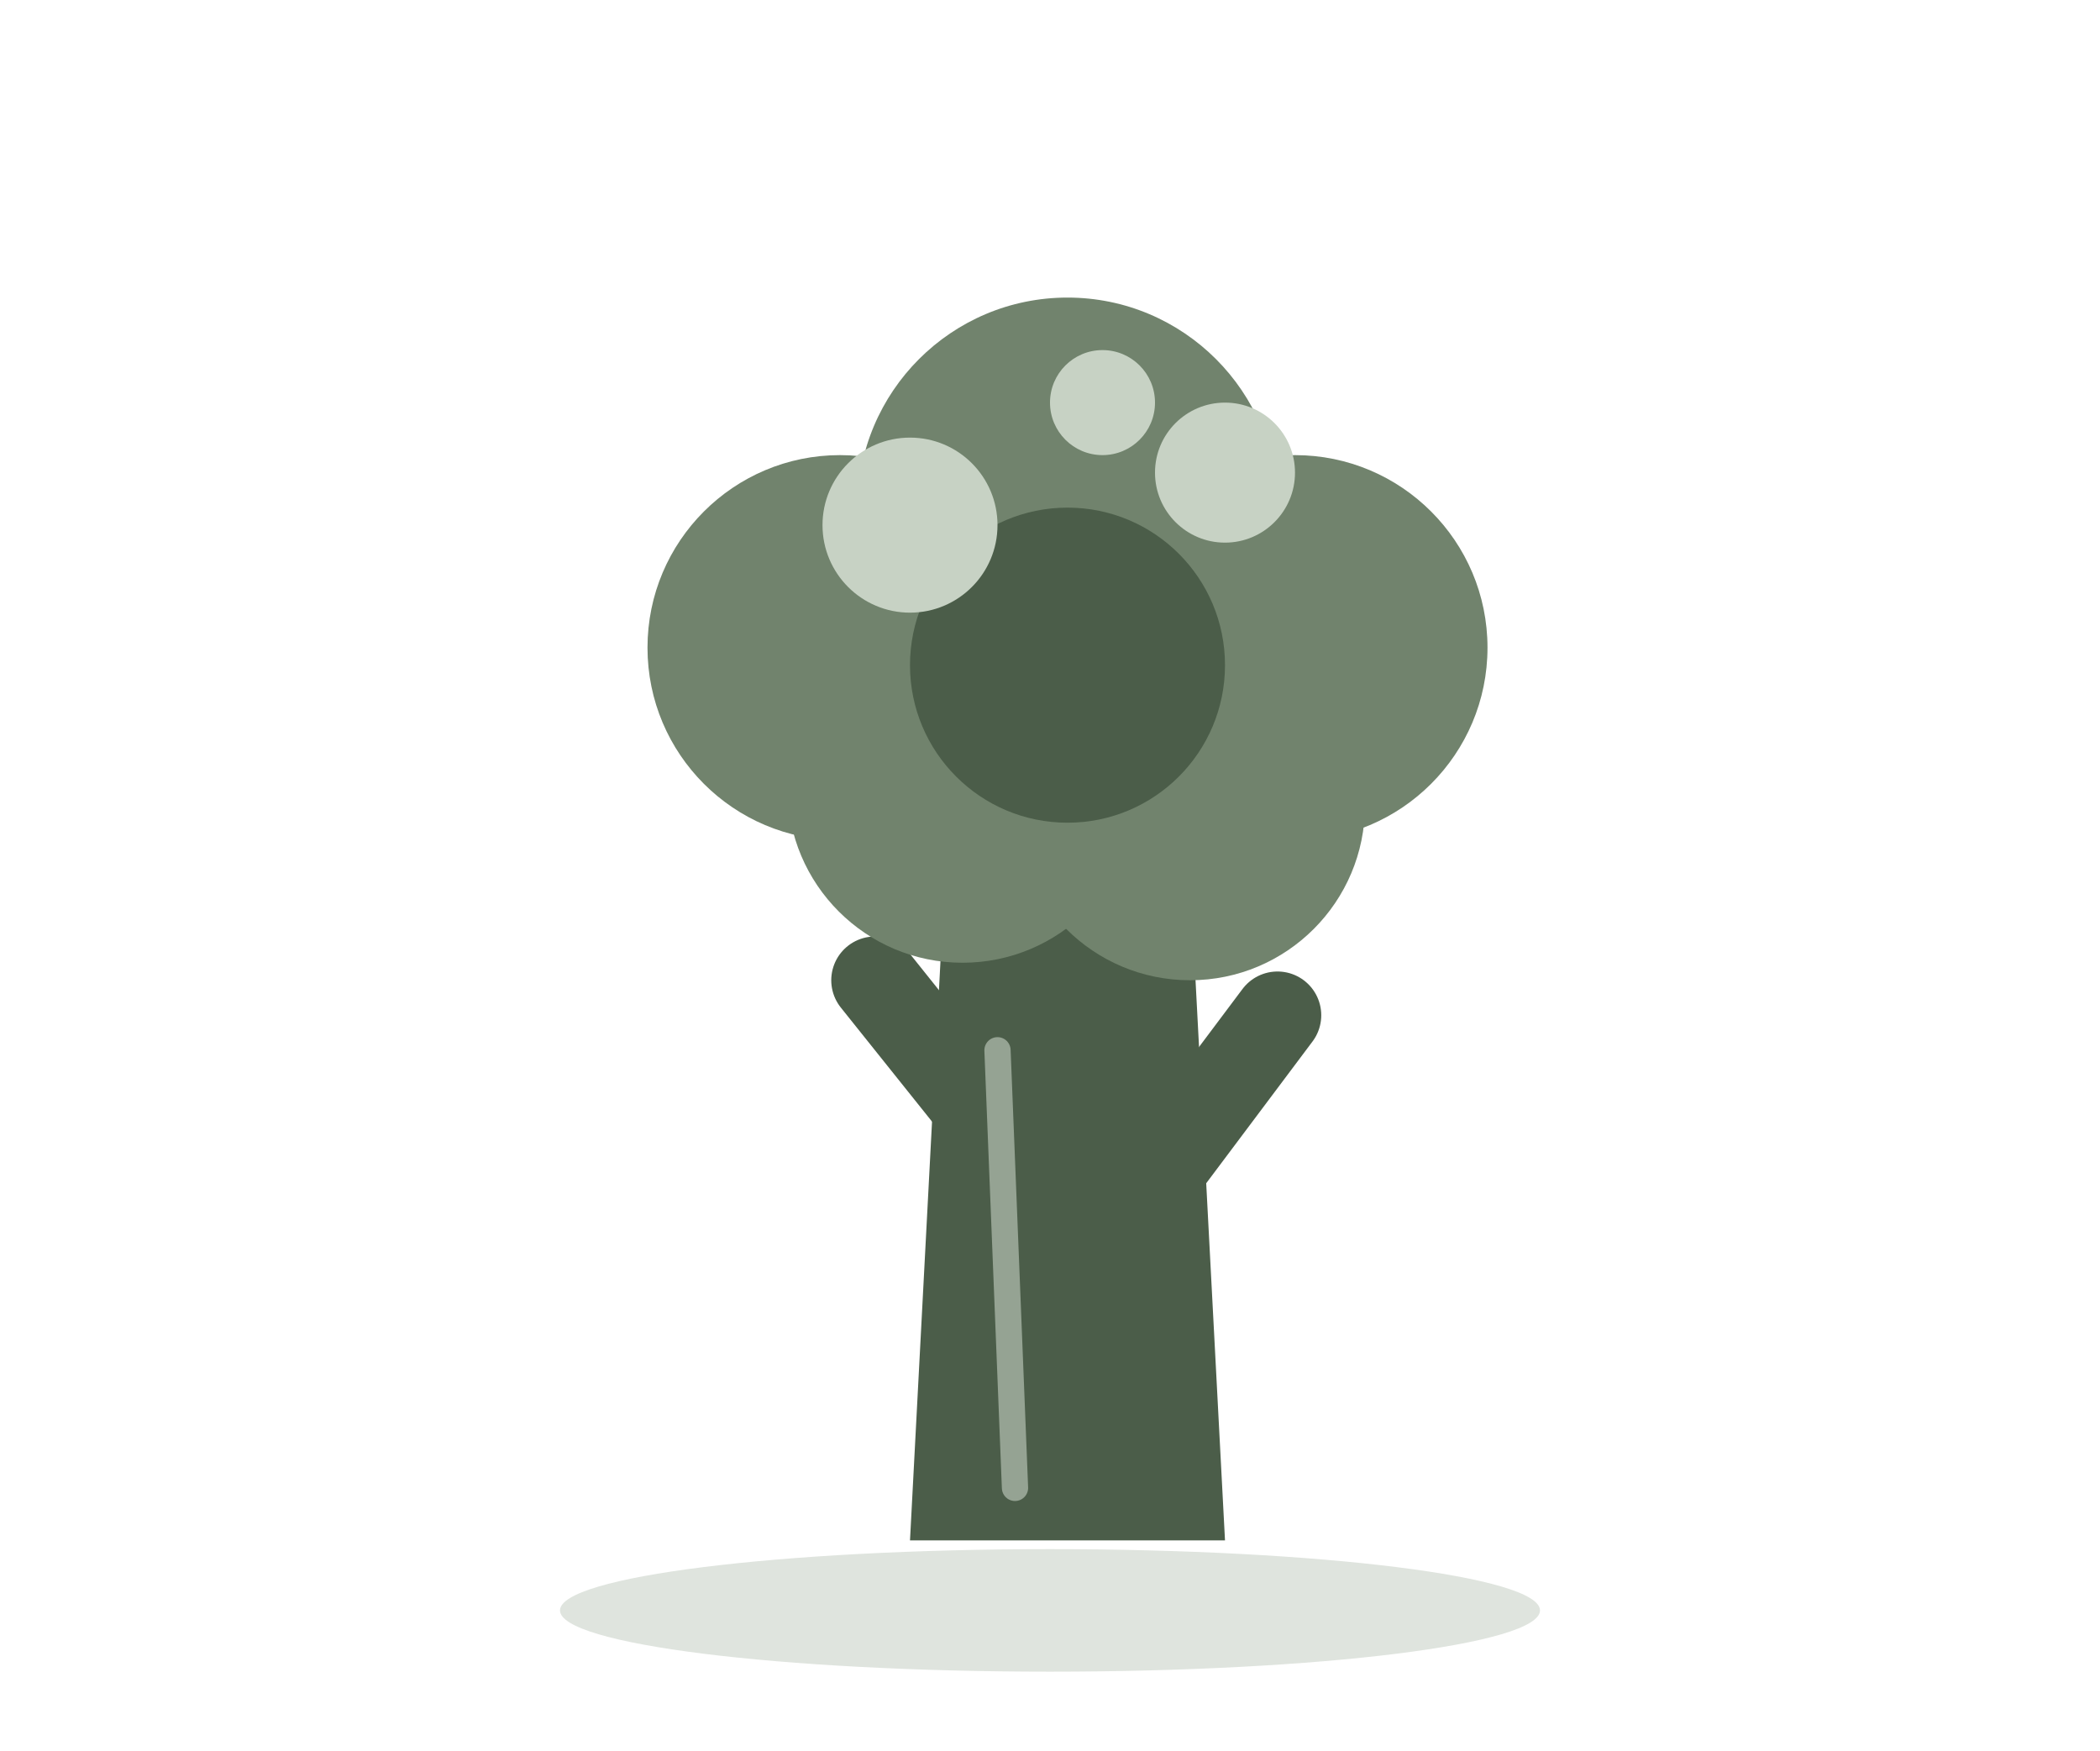
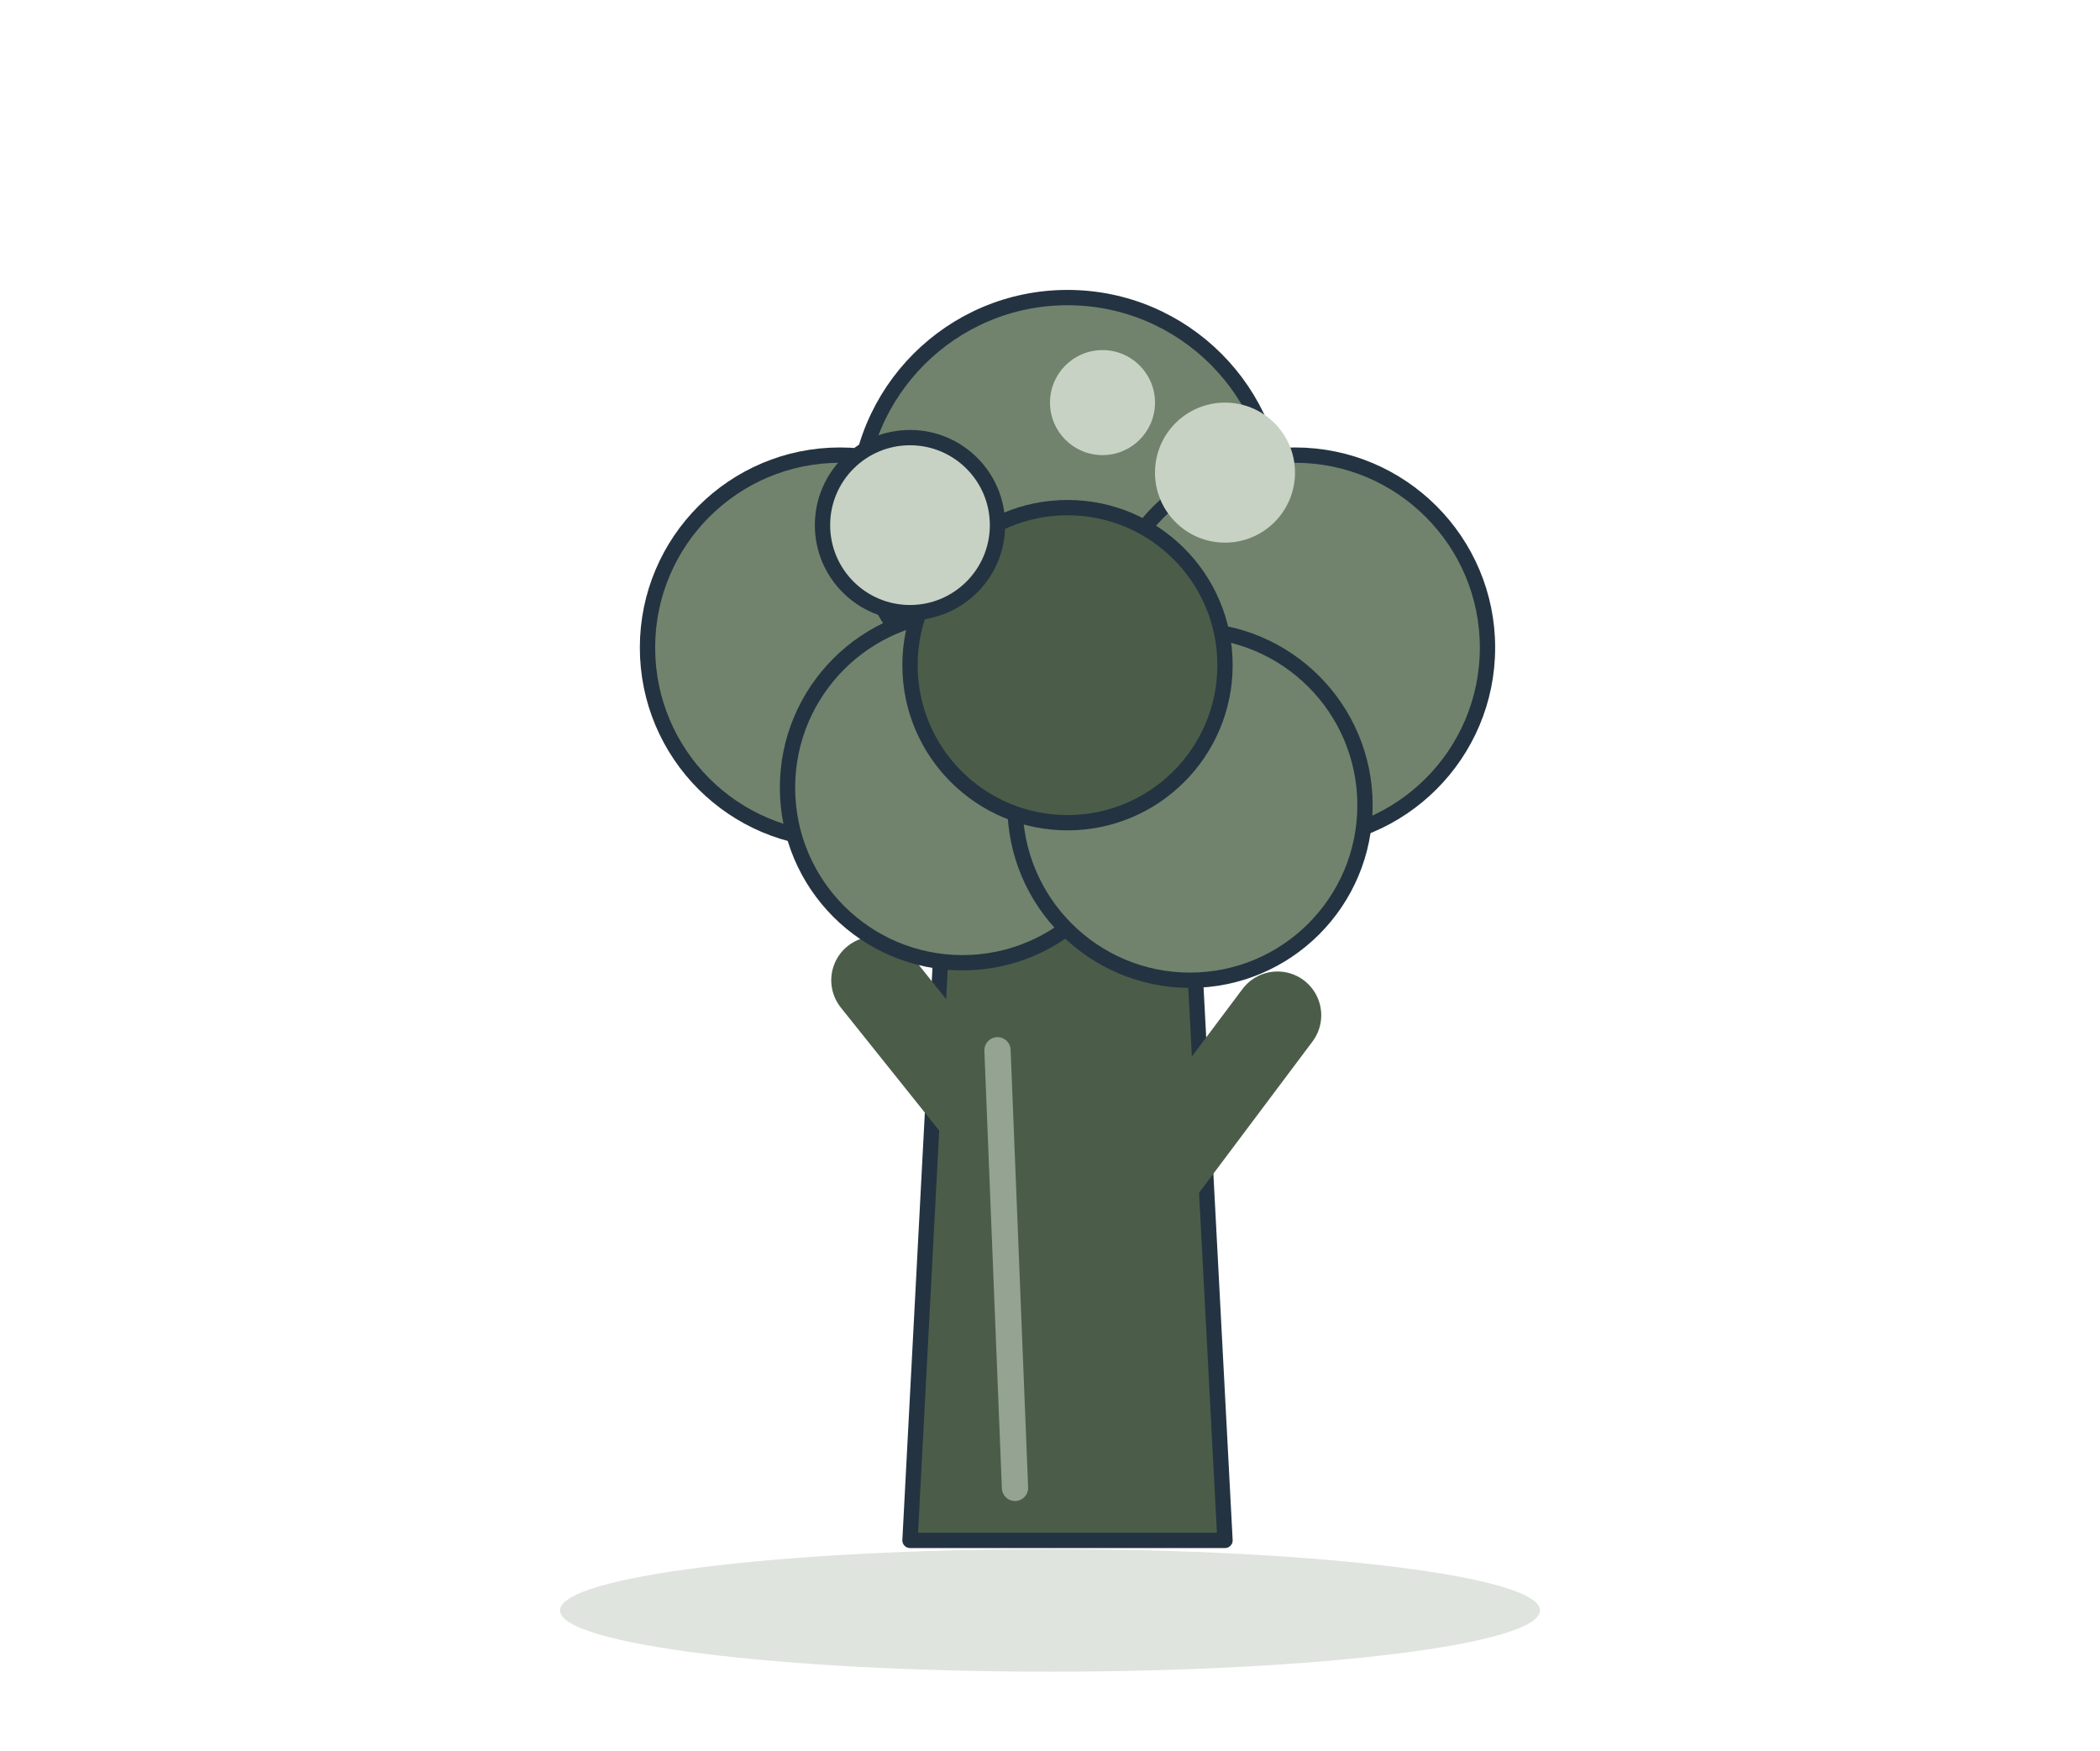
<svg xmlns="http://www.w3.org/2000/svg" viewBox="0 0 240 200" width="240" height="200">
  <ellipse cx="120" cy="184" rx="56" ry="7" fill="#DFE4DE" />
-   <path d="M108 100 L104 176 H140 L136 100 Z" fill="#4B5D49" />
+   <path d="M108 100 L104 176 H140 L136 100 Z" fill="#4B5D49" stroke="#243341" stroke-width="1.75" stroke-linejoin="round" />
  <path d="M116 132 L100 112 M128 140 L146 116" stroke="#4B5D49" stroke-width="10" stroke-linecap="round" />
  <path d="M114 120 L116 170" stroke="#C7D2C4" stroke-width="3" stroke-linecap="round" opacity=".6" />
-   <circle cx="96" cy="74" r="22" fill="#71836D" />
-   <circle cx="122" cy="58" r="24" fill="#71836D" />
-   <circle cx="148" cy="74" r="22" fill="#71836D" />
-   <circle cx="110" cy="90" r="20" fill="#71836D" />
-   <circle cx="136" cy="92" r="20" fill="#71836D" />
-   <circle cx="122" cy="76" r="18" fill="#4B5D49" />
-   <circle cx="104" cy="60" r="10" fill="#C7D2C4" />
+   <circle cx="96" cy="74" r="22" fill="#71836D" stroke="#243341" stroke-width="1.75" stroke-linejoin="round" />
+   <circle cx="122" cy="58" r="24" fill="#71836D" stroke="#243341" stroke-width="1.75" stroke-linejoin="round" />
+   <circle cx="148" cy="74" r="22" fill="#71836D" stroke="#243341" stroke-width="1.75" stroke-linejoin="round" />
+   <circle cx="110" cy="90" r="20" fill="#71836D" stroke="#243341" stroke-width="1.75" stroke-linejoin="round" />
+   <circle cx="136" cy="92" r="20" fill="#71836D" stroke="#243341" stroke-width="1.75" stroke-linejoin="round" />
+   <circle cx="122" cy="76" r="18" fill="#4B5D49" stroke="#243341" stroke-width="1.75" stroke-linejoin="round" />
+   <circle cx="104" cy="60" r="10" fill="#C7D2C4" stroke="#243341" stroke-width="1.75" stroke-linejoin="round" />
  <circle cx="140" cy="54" r="8" fill="#C7D2C4" />
  <circle cx="126" cy="46" r="6" fill="#C7D2C4" />
</svg>
